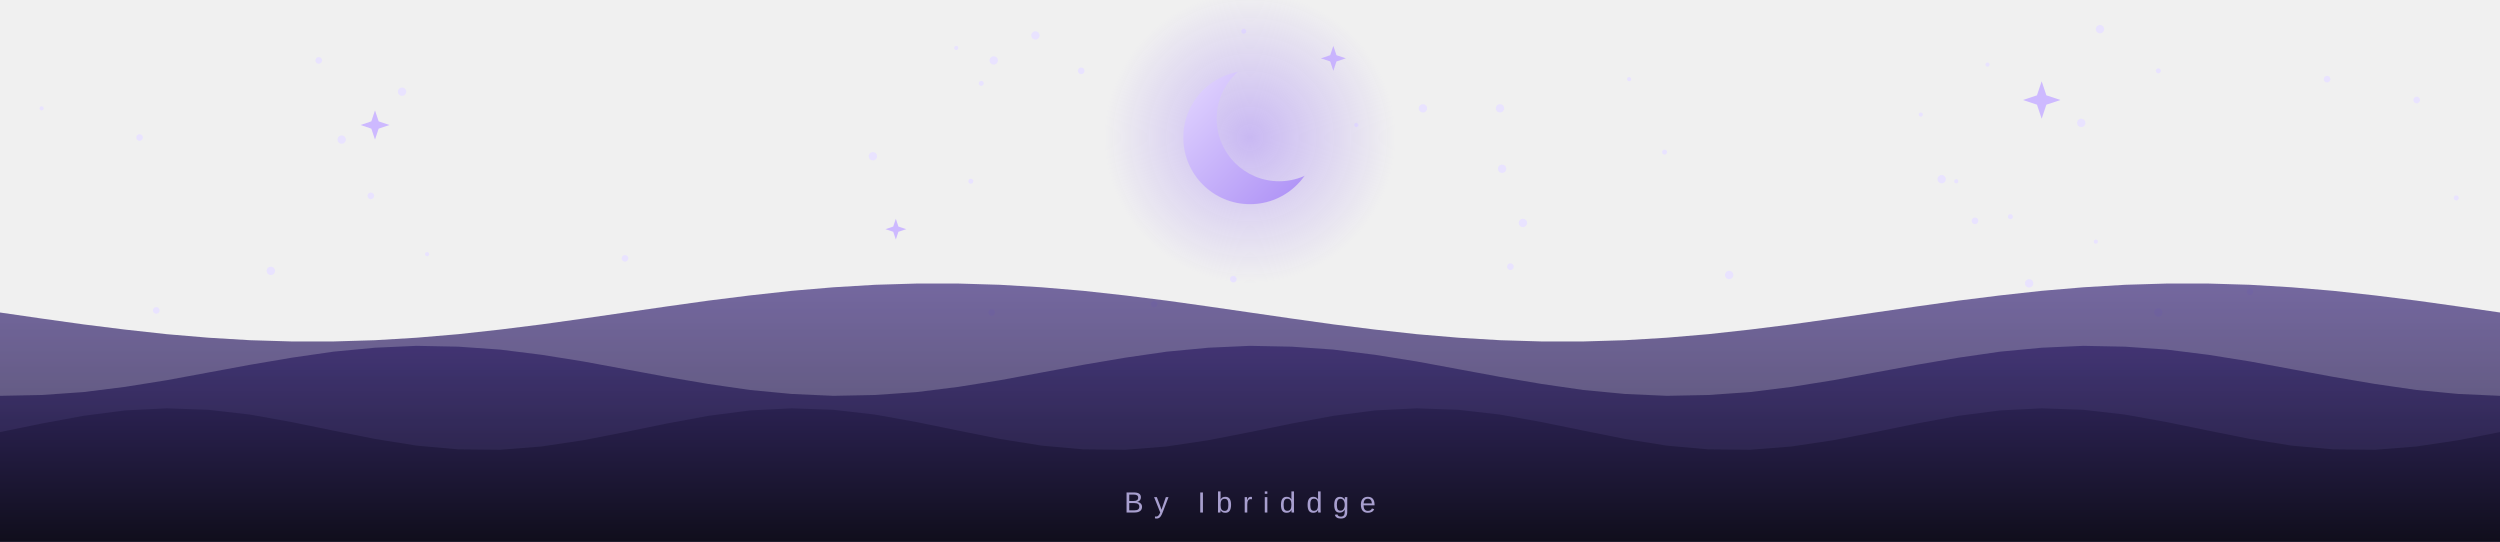
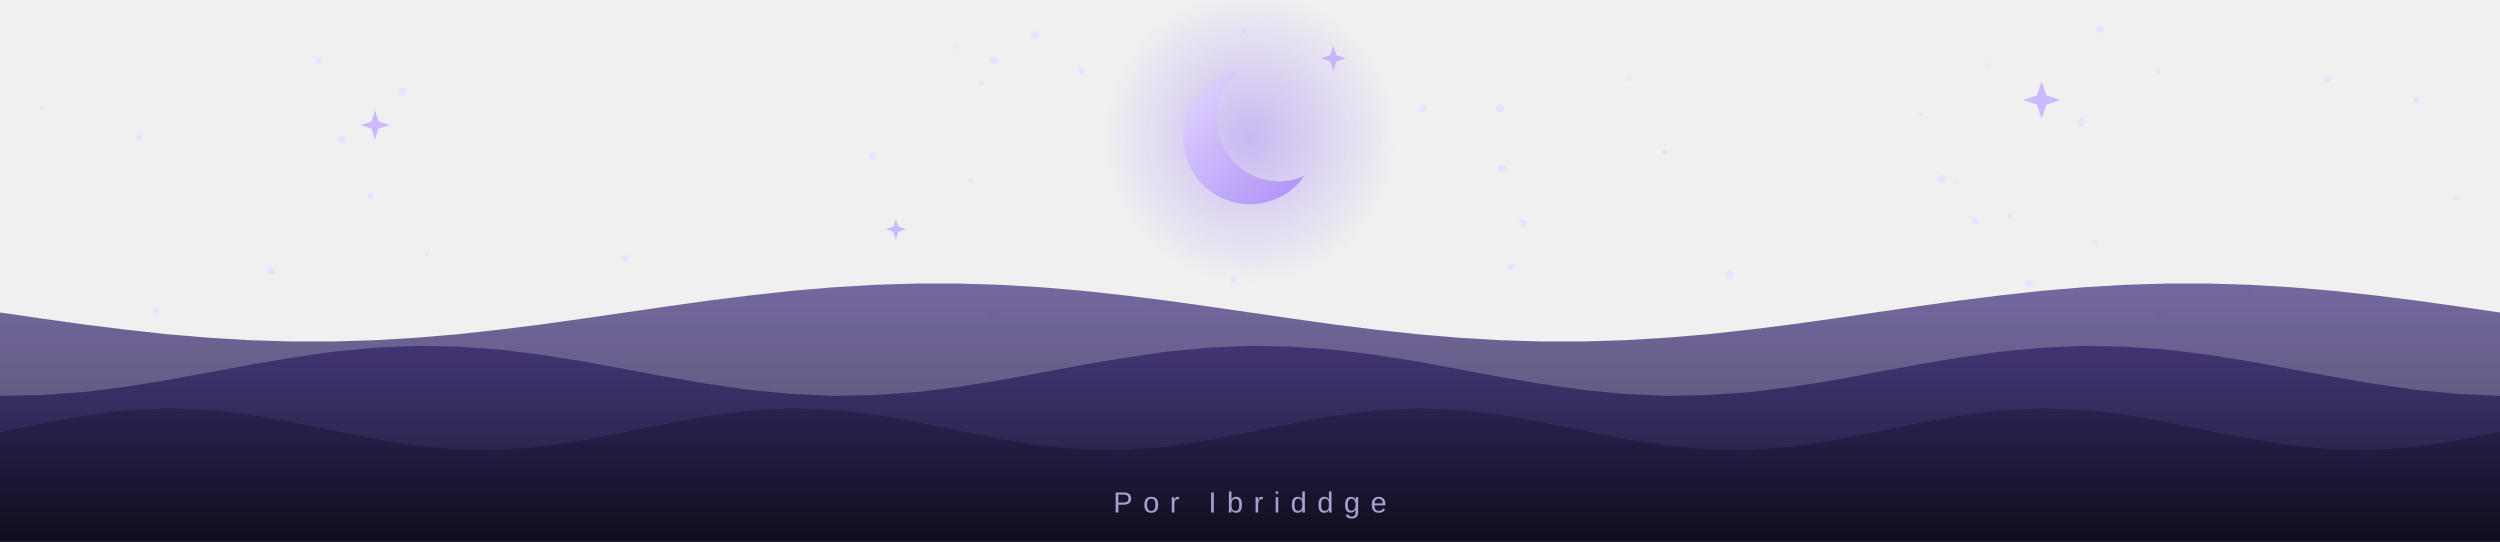
<svg xmlns="http://www.w3.org/2000/svg" viewBox="0 0 1200 260" width="1200" height="260" role="img">
  <defs>
    <linearGradient id="w1" x1="0" y1="0" x2="0" y2="1">
      <stop offset="0" stop-color="#4b3a85" />
      <stop offset="1" stop-color="#1b1633" />
    </linearGradient>
    <linearGradient id="w2" x1="0" y1="0" x2="0" y2="1">
      <stop offset="0" stop-color="#3a2d6e" />
      <stop offset="1" stop-color="#15112a" />
    </linearGradient>
    <linearGradient id="w3" x1="0" y1="0" x2="0" y2="1">
      <stop offset="0" stop-color="#2a2150" />
      <stop offset="1" stop-color="#100e1c" />
    </linearGradient>
    <radialGradient id="glow">
      <stop offset="0" stop-color="#a98bf5" stop-opacity=".55" />
      <stop offset="1" stop-color="#a98bf5" stop-opacity="0" />
    </radialGradient>
    <linearGradient id="moon" x1="0" y1="0" x2="1" y2="1">
      <stop offset="0" stop-color="#e4d8ff" />
      <stop offset="1" stop-color="#a98bf5" />
    </linearGradient>
    <mask id="crescent">
      <rect width="100" height="100" x="-50" y="-50" fill="#fff" />
      <circle cx="14" cy="-9" r="30" fill="#000" />
    </mask>
  </defs>
  <g>
    <circle cx="683" cy="52" r="2" fill="#e9e3ff">
      <animate attributeName="opacity" values="0.15;1;0.15" dur="4.0s" begin="-0.3s" repeatCount="indefinite" />
    </circle>
    <circle cx="1117" cy="38" r="1.6" fill="#e9e3ff">
      <animate attributeName="opacity" values="0.15;1;0.15" dur="3.8s" begin="-3.6s" repeatCount="indefinite" />
    </circle>
    <circle cx="459" cy="23" r="1" fill="#e9e3ff">
      <animate attributeName="opacity" values="0.15;1;0.15" dur="3.4s" begin="-0.3s" repeatCount="indefinite" />
    </circle>
    <circle cx="205" cy="122" r="1" fill="#e9e3ff">
      <animate attributeName="opacity" values="0.15;1;0.15" dur="4.5s" begin="-0.5s" repeatCount="indefinite" />
    </circle>
    <circle cx="477" cy="29" r="2" fill="#e9e3ff">
      <animate attributeName="opacity" values="0.15;1;0.15" dur="2.3s" begin="-0.9s" repeatCount="indefinite" />
    </circle>
    <circle cx="1160" cy="48" r="1.6" fill="#e9e3ff">
      <animate attributeName="opacity" values="0.15;1;0.15" dur="3.4s" begin="-2.2s" repeatCount="indefinite" />
    </circle>
    <circle cx="651" cy="60" r="1" fill="#e9e3ff">
      <animate attributeName="opacity" values="0.15;1;0.15" dur="3.8s" begin="-2.6s" repeatCount="indefinite" />
    </circle>
    <circle cx="782" cy="38" r="1" fill="#e9e3ff">
      <animate attributeName="opacity" values="0.15;1;0.15" dur="3.8s" begin="-2.5s" repeatCount="indefinite" />
    </circle>
    <circle cx="1036" cy="150" r="2" fill="#e9e3ff">
      <animate attributeName="opacity" values="0.15;1;0.15" dur="4.4s" begin="-1.9s" repeatCount="indefinite" />
    </circle>
    <circle cx="948" cy="106" r="1.6" fill="#e9e3ff">
      <animate attributeName="opacity" values="0.15;1;0.15" dur="2.9s" begin="-0.7s" repeatCount="indefinite" />
    </circle>
    <circle cx="519" cy="34" r="1.6" fill="#e9e3ff">
      <animate attributeName="opacity" values="0.15;1;0.15" dur="3.7s" begin="-3.5s" repeatCount="indefinite" />
    </circle>
    <circle cx="939" cy="87" r="1" fill="#e9e3ff">
      <animate attributeName="opacity" values="0.15;1;0.15" dur="2.5s" begin="-1.7s" repeatCount="indefinite" />
    </circle>
    <circle cx="720" cy="52" r="2" fill="#e9e3ff">
      <animate attributeName="opacity" values="0.15;1;0.15" dur="3.4s" begin="-3.8s" repeatCount="indefinite" />
    </circle>
    <circle cx="178" cy="94" r="1.6" fill="#e9e3ff">
      <animate attributeName="opacity" values="0.15;1;0.15" dur="4.1s" begin="-2.4s" repeatCount="indefinite" />
    </circle>
    <circle cx="954" cy="31" r="1" fill="#e9e3ff">
      <animate attributeName="opacity" values="0.15;1;0.15" dur="4.8s" begin="-1.9s" repeatCount="indefinite" />
    </circle>
    <circle cx="153" cy="29" r="1.6" fill="#e9e3ff">
      <animate attributeName="opacity" values="0.15;1;0.15" dur="4.0s" begin="-4.0s" repeatCount="indefinite" />
    </circle>
    <circle cx="932" cy="86" r="2" fill="#e9e3ff">
      <animate attributeName="opacity" values="0.15;1;0.15" dur="4.7s" begin="-1.4s" repeatCount="indefinite" />
    </circle>
    <circle cx="965" cy="104" r="1.2" fill="#e9e3ff">
      <animate attributeName="opacity" values="0.15;1;0.15" dur="3.9s" begin="-2.0s" repeatCount="indefinite" />
    </circle>
    <circle cx="466" cy="87" r="1.2" fill="#e9e3ff">
      <animate attributeName="opacity" values="0.15;1;0.15" dur="4.3s" begin="-1.6s" repeatCount="indefinite" />
    </circle>
    <circle cx="1036" cy="34" r="1.2" fill="#e9e3ff">
      <animate attributeName="opacity" values="0.15;1;0.15" dur="3.5s" begin="-2.2s" repeatCount="indefinite" />
    </circle>
    <circle cx="300" cy="124" r="1.6" fill="#e9e3ff">
      <animate attributeName="opacity" values="0.15;1;0.15" dur="4.2s" begin="-3.9s" repeatCount="indefinite" />
    </circle>
    <circle cx="799" cy="73" r="1.2" fill="#e9e3ff">
      <animate attributeName="opacity" values="0.15;1;0.15" dur="2.4s" begin="-0.6s" repeatCount="indefinite" />
    </circle>
    <circle cx="497" cy="17" r="2" fill="#e9e3ff">
      <animate attributeName="opacity" values="0.15;1;0.15" dur="4.5s" begin="-0.7s" repeatCount="indefinite" />
    </circle>
    <circle cx="597" cy="15" r="1.2" fill="#e9e3ff">
      <animate attributeName="opacity" values="0.15;1;0.15" dur="3.4s" begin="-1.5s" repeatCount="indefinite" />
    </circle>
    <circle cx="1179" cy="95" r="1.2" fill="#e9e3ff">
      <animate attributeName="opacity" values="0.15;1;0.15" dur="4.1s" begin="-2.1s" repeatCount="indefinite" />
    </circle>
    <circle cx="130" cy="130" r="2" fill="#e9e3ff">
      <animate attributeName="opacity" values="0.15;1;0.15" dur="3.3s" begin="-1.6s" repeatCount="indefinite" />
    </circle>
    <circle cx="1006" cy="116" r="1" fill="#e9e3ff">
      <animate attributeName="opacity" values="0.15;1;0.15" dur="2.7s" begin="-3.9s" repeatCount="indefinite" />
    </circle>
    <circle cx="922" cy="55" r="1" fill="#e9e3ff">
      <animate attributeName="opacity" values="0.15;1;0.15" dur="3.2s" begin="-0.2s" repeatCount="indefinite" />
    </circle>
    <circle cx="20" cy="52" r="1" fill="#e9e3ff">
      <animate attributeName="opacity" values="0.15;1;0.15" dur="4.9s" begin="-2.5s" repeatCount="indefinite" />
    </circle>
    <circle cx="164" cy="67" r="2" fill="#e9e3ff">
      <animate attributeName="opacity" values="0.15;1;0.15" dur="2.6s" begin="-1.0s" repeatCount="indefinite" />
    </circle>
    <circle cx="731" cy="107" r="2" fill="#e9e3ff">
      <animate attributeName="opacity" values="0.15;1;0.15" dur="2.5s" begin="-3.4s" repeatCount="indefinite" />
    </circle>
    <circle cx="974" cy="136" r="2" fill="#e9e3ff">
      <animate attributeName="opacity" values="0.15;1;0.15" dur="3.1s" begin="-0.6s" repeatCount="indefinite" />
    </circle>
    <circle cx="721" cy="81" r="2" fill="#e9e3ff">
      <animate attributeName="opacity" values="0.15;1;0.15" dur="4.5s" begin="-0.6s" repeatCount="indefinite" />
    </circle>
    <circle cx="67" cy="66" r="1.6" fill="#e9e3ff">
      <animate attributeName="opacity" values="0.15;1;0.15" dur="2.6s" begin="-2.2s" repeatCount="indefinite" />
    </circle>
    <circle cx="75" cy="149" r="1.6" fill="#e9e3ff">
      <animate attributeName="opacity" values="0.15;1;0.15" dur="4.9s" begin="-3.5s" repeatCount="indefinite" />
    </circle>
    <circle cx="554" cy="146" r="1.6" fill="#e9e3ff">
      <animate attributeName="opacity" values="0.15;1;0.15" dur="4.7s" begin="-1.4s" repeatCount="indefinite" />
    </circle>
    <circle cx="476" cy="150" r="1.6" fill="#e9e3ff">
      <animate attributeName="opacity" values="0.15;1;0.15" dur="4.0s" begin="-2.5s" repeatCount="indefinite" />
    </circle>
    <circle cx="419" cy="75" r="2" fill="#e9e3ff">
      <animate attributeName="opacity" values="0.15;1;0.15" dur="4.3s" begin="-0.9s" repeatCount="indefinite" />
    </circle>
    <circle cx="1080" cy="140" r="1.6" fill="#e9e3ff">
      <animate attributeName="opacity" values="0.15;1;0.15" dur="4.2s" begin="-4.0s" repeatCount="indefinite" />
    </circle>
    <circle cx="592" cy="134" r="1.6" fill="#e9e3ff">
      <animate attributeName="opacity" values="0.15;1;0.15" dur="2.7s" begin="-2.4s" repeatCount="indefinite" />
    </circle>
    <circle cx="725" cy="128" r="1.6" fill="#e9e3ff">
      <animate attributeName="opacity" values="0.15;1;0.15" dur="4.9s" begin="-1.5s" repeatCount="indefinite" />
    </circle>
    <circle cx="471" cy="40" r="1.2" fill="#e9e3ff">
      <animate attributeName="opacity" values="0.15;1;0.15" dur="3.5s" begin="-1.4s" repeatCount="indefinite" />
    </circle>
    <circle cx="1008" cy="14" r="2" fill="#e9e3ff">
      <animate attributeName="opacity" values="0.15;1;0.15" dur="4.7s" begin="-1.4s" repeatCount="indefinite" />
    </circle>
    <circle cx="193" cy="44" r="2" fill="#e9e3ff">
      <animate attributeName="opacity" values="0.15;1;0.15" dur="4.4s" begin="-3.0s" repeatCount="indefinite" />
    </circle>
    <circle cx="999" cy="59" r="2" fill="#e9e3ff">
      <animate attributeName="opacity" values="0.15;1;0.15" dur="4.4s" begin="-1.3s" repeatCount="indefinite" />
    </circle>
    <circle cx="830" cy="132" r="2" fill="#e9e3ff">
      <animate attributeName="opacity" values="0.15;1;0.15" dur="4.3s" begin="-0.3s" repeatCount="indefinite" />
    </circle>
    <path d="M180,53 L181.75,58.25 L187,60 L181.75,61.75 L180,67 L178.25,61.75 L173,60 L178.25,58.25 Z" fill="#cdb9ff">
      <animate attributeName="opacity" values="0.2;1;0.2" dur="3.4s" begin="-0s" repeatCount="indefinite" />
      <animateTransform attributeName="transform" type="rotate" from="0 180 60" to="360 180 60" dur="14s" repeatCount="indefinite" />
    </path>
    <path d="M980,39 L982.25,45.75 L989,48 L982.25,50.25 L980,57 L977.75,50.25 L971,48 L977.75,45.75 Z" fill="#cdb9ff">
      <animate attributeName="opacity" values="0.2;1;0.2" dur="3.4s" begin="-2s" repeatCount="indefinite" />
      <animateTransform attributeName="transform" type="rotate" from="0 980 48" to="360 980 48" dur="14s" repeatCount="indefinite" />
    </path>
    <path d="M640,22 L641.5,26.5 L646,28 L641.5,29.5 L640,34 L638.5,29.5 L634,28 L638.5,26.5 Z" fill="#cdb9ff">
      <animate attributeName="opacity" values="0.2;1;0.2" dur="3.4s" begin="-1s" repeatCount="indefinite" />
      <animateTransform attributeName="transform" type="rotate" from="0 640 28" to="360 640 28" dur="14s" repeatCount="indefinite" />
    </path>
    <path d="M430,105 L431.25,108.75 L435,110 L431.25,111.25 L430,115 L428.75,111.25 L425,110 L428.75,108.75 Z" fill="#cdb9ff">
      <animate attributeName="opacity" values="0.2;1;0.2" dur="3.4s" begin="-1s" repeatCount="indefinite" />
      <animateTransform attributeName="transform" type="rotate" from="0 430 110" to="360 430 110" dur="14s" repeatCount="indefinite" />
    </path>
    <g transform="translate(600,66)">
      <circle r="70" fill="url(#glow)">
        <animate attributeName="r" values="62;78;62" dur="6s" repeatCount="indefinite" />
        <animate attributeName="opacity" values="0.7;1;0.7" dur="6s" repeatCount="indefinite" />
      </circle>
      <g>
        <animateTransform attributeName="transform" type="translate" values="0,0;0,-5;0,0" dur="6s" repeatCount="indefinite" />
        <circle r="32" fill="url(#moon)" mask="url(#crescent)" />
      </g>
    </g>
    <path fill="url(#w1)" opacity=".75" d="M-1200,260 L-1200,150.0 L-1180,152.9 L-1160,155.7 L-1140,158.2 L-1120,160.4 L-1100,162.1 L-1080,163.3 L-1060,163.9 L-1040,163.9 L-1020,163.3 L-1000,162.1 L-980,160.4 L-960,158.2 L-940,155.7 L-920,152.9 L-900,150.0 L-880,147.1 L-860,144.3 L-840,141.8 L-820,139.6 L-800,137.9 L-780,136.7 L-760,136.1 L-740,136.1 L-720,136.7 L-700,137.9 L-680,139.6 L-660,141.8 L-640,144.3 L-620,147.1 L-600,150.0 L-580,152.9 L-560,155.7 L-540,158.2 L-520,160.4 L-500,162.1 L-480,163.3 L-460,163.9 L-440,163.9 L-420,163.3 L-400,162.1 L-380,160.4 L-360,158.2 L-340,155.7 L-320,152.9 L-300,150.0 L-280,147.1 L-260,144.3 L-240,141.8 L-220,139.6 L-200,137.9 L-180,136.7 L-160,136.1 L-140,136.1 L-120,136.7 L-100,137.9 L-80,139.6 L-60,141.8 L-40,144.3 L-20,147.1 L0,150.0 L20,152.9 L40,155.7 L60,158.2 L80,160.4 L100,162.1 L120,163.3 L140,163.9 L160,163.9 L180,163.3 L200,162.1 L220,160.4 L240,158.2 L260,155.7 L280,152.9 L300,150.0 L320,147.1 L340,144.3 L360,141.8 L380,139.6 L400,137.9 L420,136.7 L440,136.1 L460,136.1 L480,136.7 L500,137.9 L520,139.6 L540,141.8 L560,144.3 L580,147.1 L600,150.0 L620,152.9 L640,155.7 L660,158.2 L680,160.4 L700,162.1 L720,163.3 L740,163.9 L760,163.9 L780,163.3 L800,162.1 L820,160.4 L840,158.2 L860,155.7 L880,152.9 L900,150.0 L920,147.1 L940,144.3 L960,141.8 L980,139.6 L1000,137.9 L1020,136.7 L1040,136.1 L1060,136.1 L1080,136.7 L1100,137.9 L1120,139.6 L1140,141.8 L1160,144.3 L1180,147.1 L1200,150.0 L1220,152.9 L1240,155.7 L1260,158.2 L1280,160.4 L1300,162.1 L1320,163.3 L1340,163.9 L1360,163.9 L1380,163.3 L1400,162.1 L1420,160.4 L1440,158.2 L1460,155.7 L1480,152.9 L1500,150.0 L1520,147.1 L1540,144.3 L1560,141.8 L1580,139.6 L1600,137.9 L1620,136.7 L1640,136.1 L1660,136.1 L1680,136.7 L1700,137.9 L1720,139.6 L1740,141.8 L1760,144.3 L1780,147.1 L1800,150.0 L1800,260 Z">
      <animateTransform attributeName="transform" type="translate" from="0 0" to="-600 0" dur="22s" repeatCount="indefinite" />
    </path>
    <path fill="url(#w2)" opacity=".85" d="M-800,260 L-800,190.0 L-780,189.6 L-760,188.2 L-740,185.7 L-720,182.5 L-700,178.8 L-680,175.1 L-660,171.7 L-640,168.8 L-620,166.9 L-600,166.0 L-580,166.4 L-560,167.8 L-540,170.3 L-520,173.5 L-500,177.2 L-480,180.9 L-460,184.3 L-440,187.2 L-420,189.1 L-400,190.0 L-380,189.6 L-360,188.2 L-340,185.7 L-320,182.5 L-300,178.8 L-280,175.1 L-260,171.7 L-240,168.8 L-220,166.9 L-200,166.0 L-180,166.4 L-160,167.8 L-140,170.3 L-120,173.5 L-100,177.2 L-80,180.9 L-60,184.3 L-40,187.2 L-20,189.1 L0,190.0 L20,189.6 L40,188.2 L60,185.7 L80,182.5 L100,178.8 L120,175.1 L140,171.7 L160,168.8 L180,166.9 L200,166.0 L220,166.4 L240,167.8 L260,170.3 L280,173.5 L300,177.2 L320,180.9 L340,184.3 L360,187.2 L380,189.1 L400,190.0 L420,189.6 L440,188.2 L460,185.7 L480,182.5 L500,178.8 L520,175.1 L540,171.7 L560,168.8 L580,166.9 L600,166.0 L620,166.4 L640,167.8 L660,170.3 L680,173.5 L700,177.2 L720,180.9 L740,184.3 L760,187.2 L780,189.1 L800,190.0 L820,189.6 L840,188.2 L860,185.7 L880,182.5 L900,178.8 L920,175.1 L940,171.7 L960,168.8 L980,166.9 L1000,166.0 L1020,166.4 L1040,167.8 L1060,170.3 L1080,173.5 L1100,177.2 L1120,180.9 L1140,184.3 L1160,187.2 L1180,189.1 L1200,190.0 L1220,189.6 L1240,188.2 L1260,185.7 L1280,182.5 L1300,178.8 L1320,175.1 L1340,171.7 L1360,168.8 L1380,166.9 L1400,166.0 L1420,166.4 L1440,167.8 L1460,170.3 L1480,173.5 L1500,177.2 L1520,180.9 L1540,184.3 L1560,187.2 L1580,189.1 L1600,190.0 L1600,260 Z">
      <animateTransform attributeName="transform" type="translate" from="-400 0" to="0 0" dur="26s" repeatCount="indefinite" />
    </path>
    <path fill="url(#w3)" d="M-600,260 L-600,207.4 L-580,203.3 L-560,199.6 L-540,197.0 L-520,196.0 L-500,196.7 L-480,199.0 L-460,202.6 L-440,206.7 L-420,210.7 L-400,213.9 L-380,215.7 L-360,215.9 L-340,214.3 L-320,211.3 L-300,207.4 L-280,203.3 L-260,199.6 L-240,197.0 L-220,196.0 L-200,196.7 L-180,199.0 L-160,202.6 L-140,206.7 L-120,210.7 L-100,213.9 L-80,215.7 L-60,215.9 L-40,214.3 L-20,211.3 L0,207.4 L20,203.3 L40,199.6 L60,197.0 L80,196.0 L100,196.7 L120,199.0 L140,202.6 L160,206.7 L180,210.7 L200,213.9 L220,215.7 L240,215.9 L260,214.3 L280,211.3 L300,207.4 L320,203.3 L340,199.6 L360,197.0 L380,196.0 L400,196.7 L420,199.0 L440,202.6 L460,206.7 L480,210.7 L500,213.9 L520,215.7 L540,215.9 L560,214.3 L580,211.3 L600,207.4 L620,203.3 L640,199.6 L660,197.0 L680,196.0 L700,196.7 L720,199.0 L740,202.6 L760,206.7 L780,210.7 L800,213.9 L820,215.7 L840,215.9 L860,214.3 L880,211.3 L900,207.4 L920,203.3 L940,199.6 L960,197.0 L980,196.0 L1000,196.7 L1020,199.0 L1040,202.6 L1060,206.7 L1080,210.7 L1100,213.9 L1120,215.7 L1140,215.9 L1160,214.3 L1180,211.3 L1200,207.4 L1220,203.3 L1240,199.6 L1260,197.0 L1280,196.0 L1300,196.7 L1320,199.0 L1340,202.6 L1360,206.7 L1380,210.7 L1400,213.9 L1420,215.7 L1440,215.9 L1460,214.3 L1480,211.3 L1500,207.4 L1500,260 Z">
      <animateTransform attributeName="transform" type="translate" from="0 0" to="-300 0" dur="18s" repeatCount="indefinite" />
    </path>
-     <text x="600" y="246" text-anchor="middle" font-family="'Segoe UI','Helvetica Neue',Arial,sans-serif" font-size="14" letter-spacing="5" fill="#a89fcf">By Ibriddge</text>
+     <text x="600" y="246" text-anchor="middle" font-family="'Segoe UI','Helvetica Neue',Arial,sans-serif" font-size="14" letter-spacing="5" fill="#a89fcf">Por Ibriddge</text>
  </g>
</svg>
